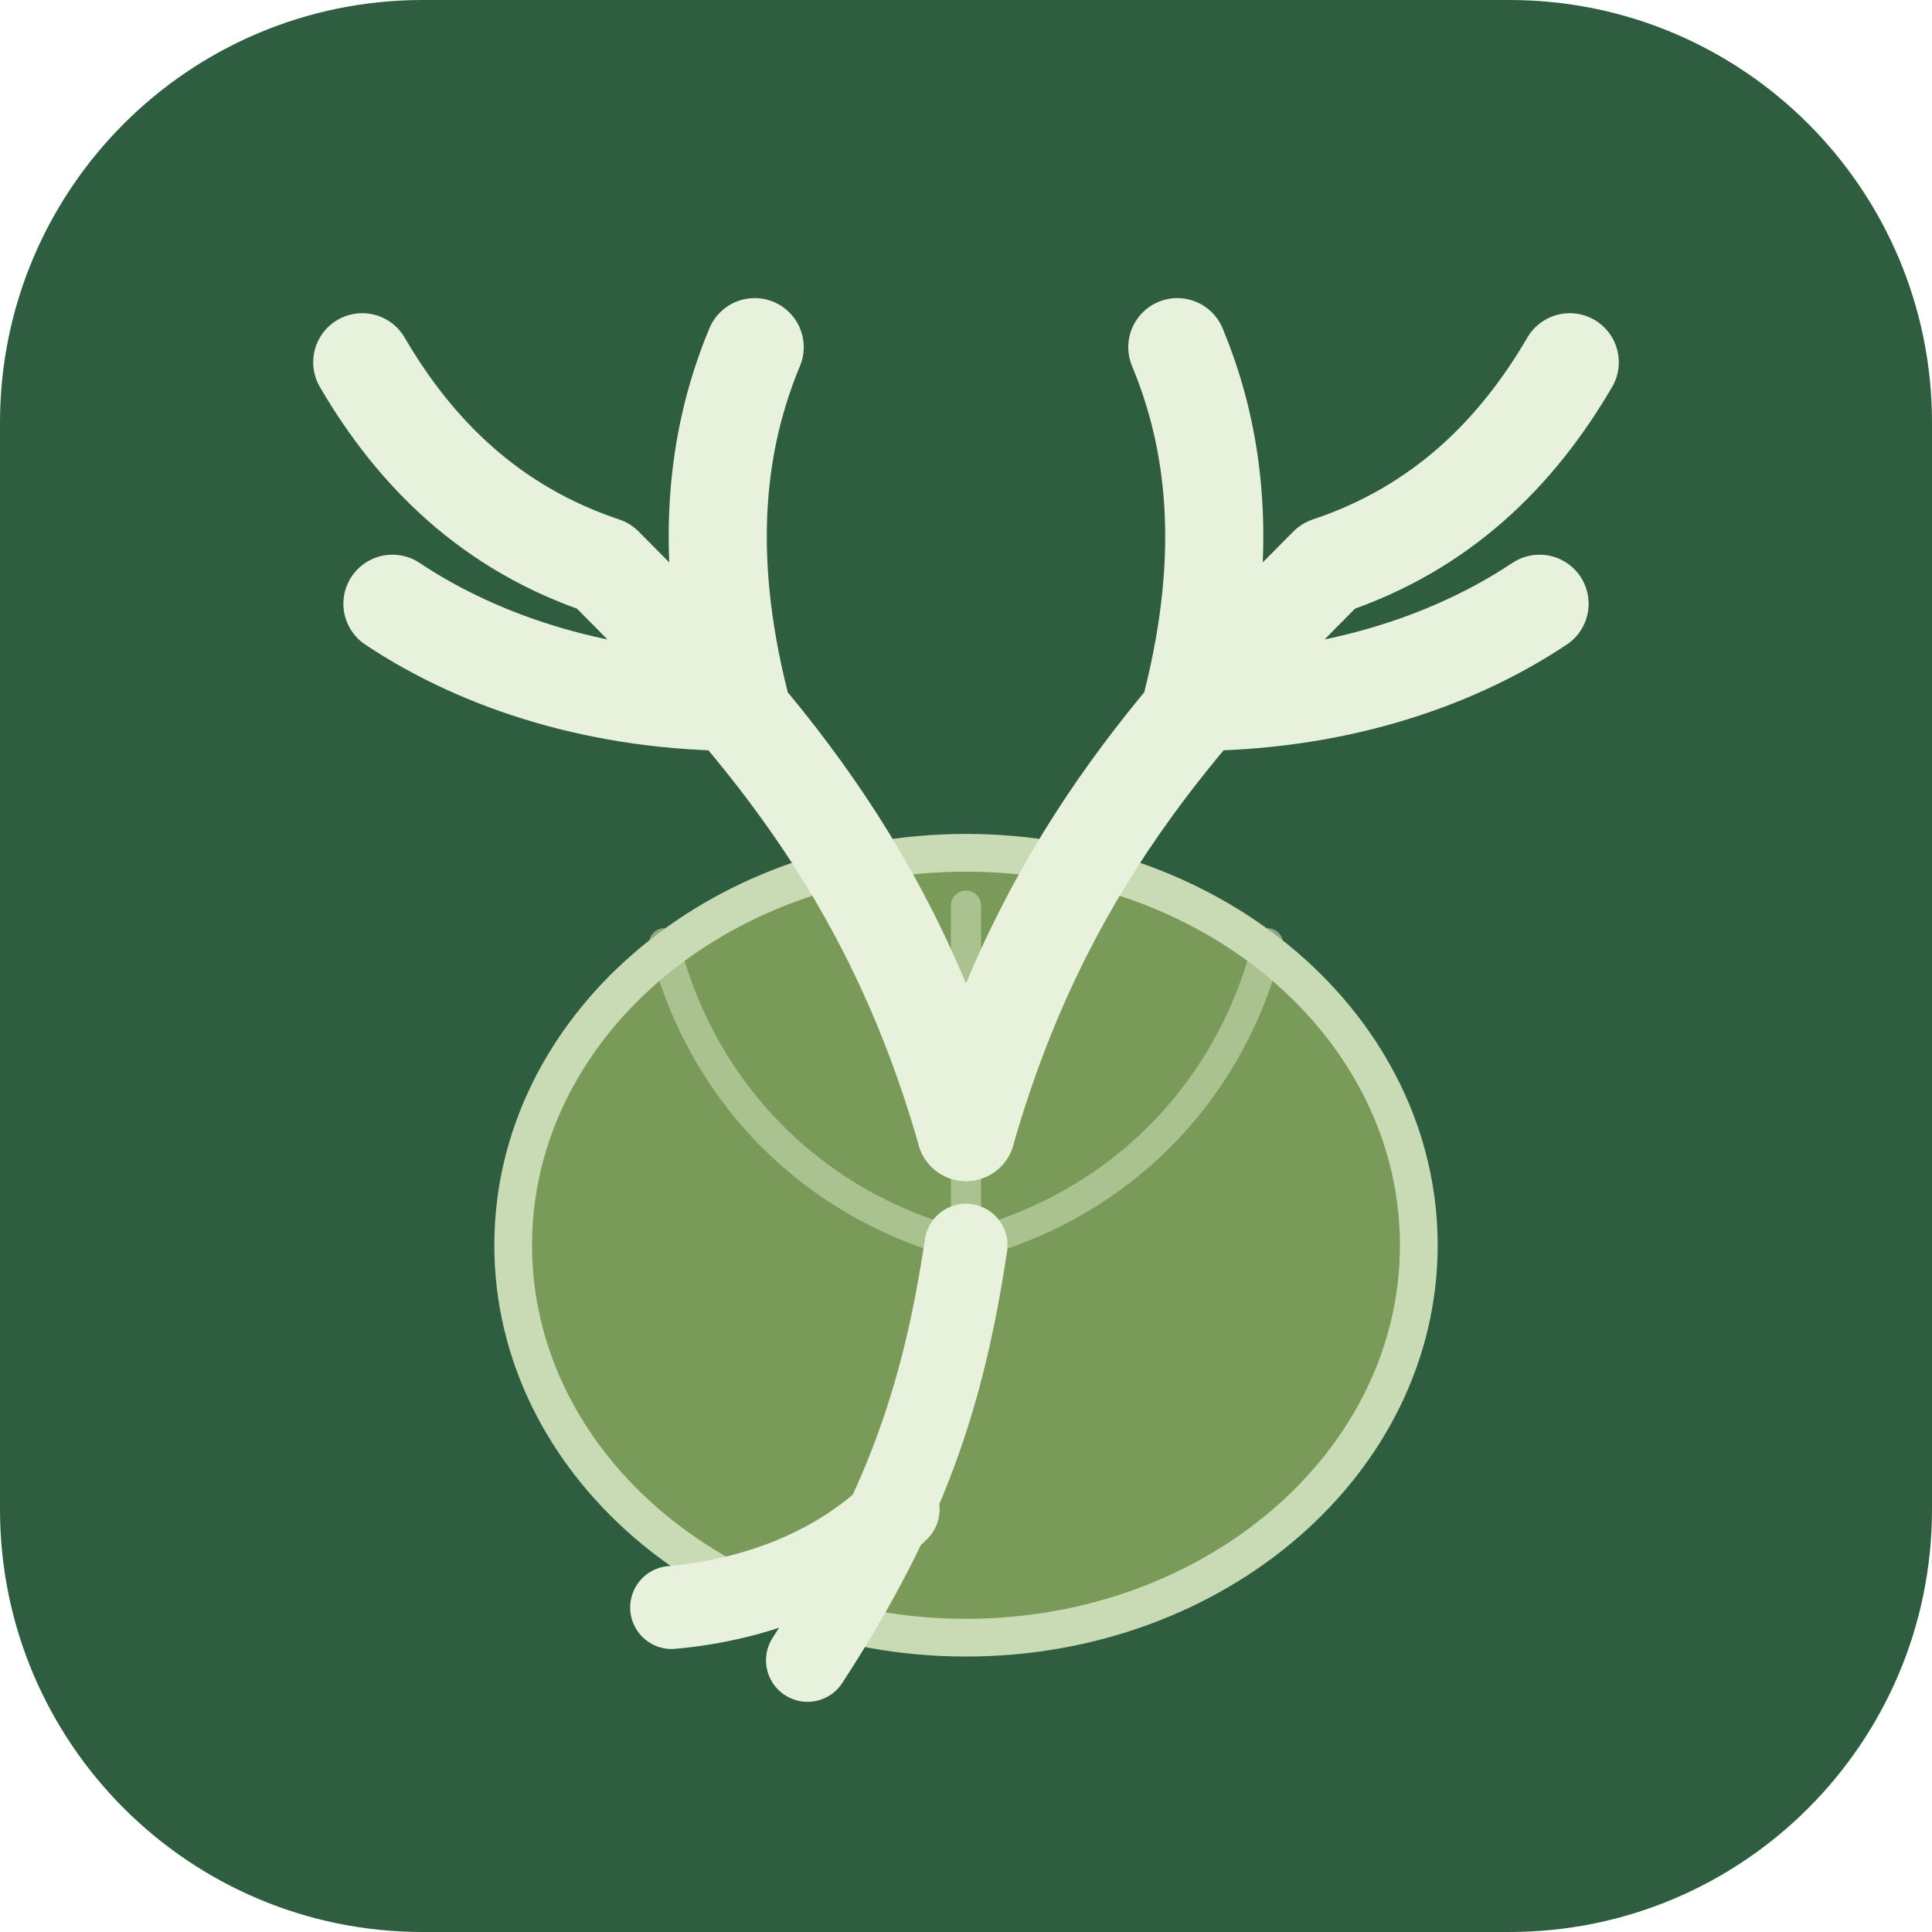
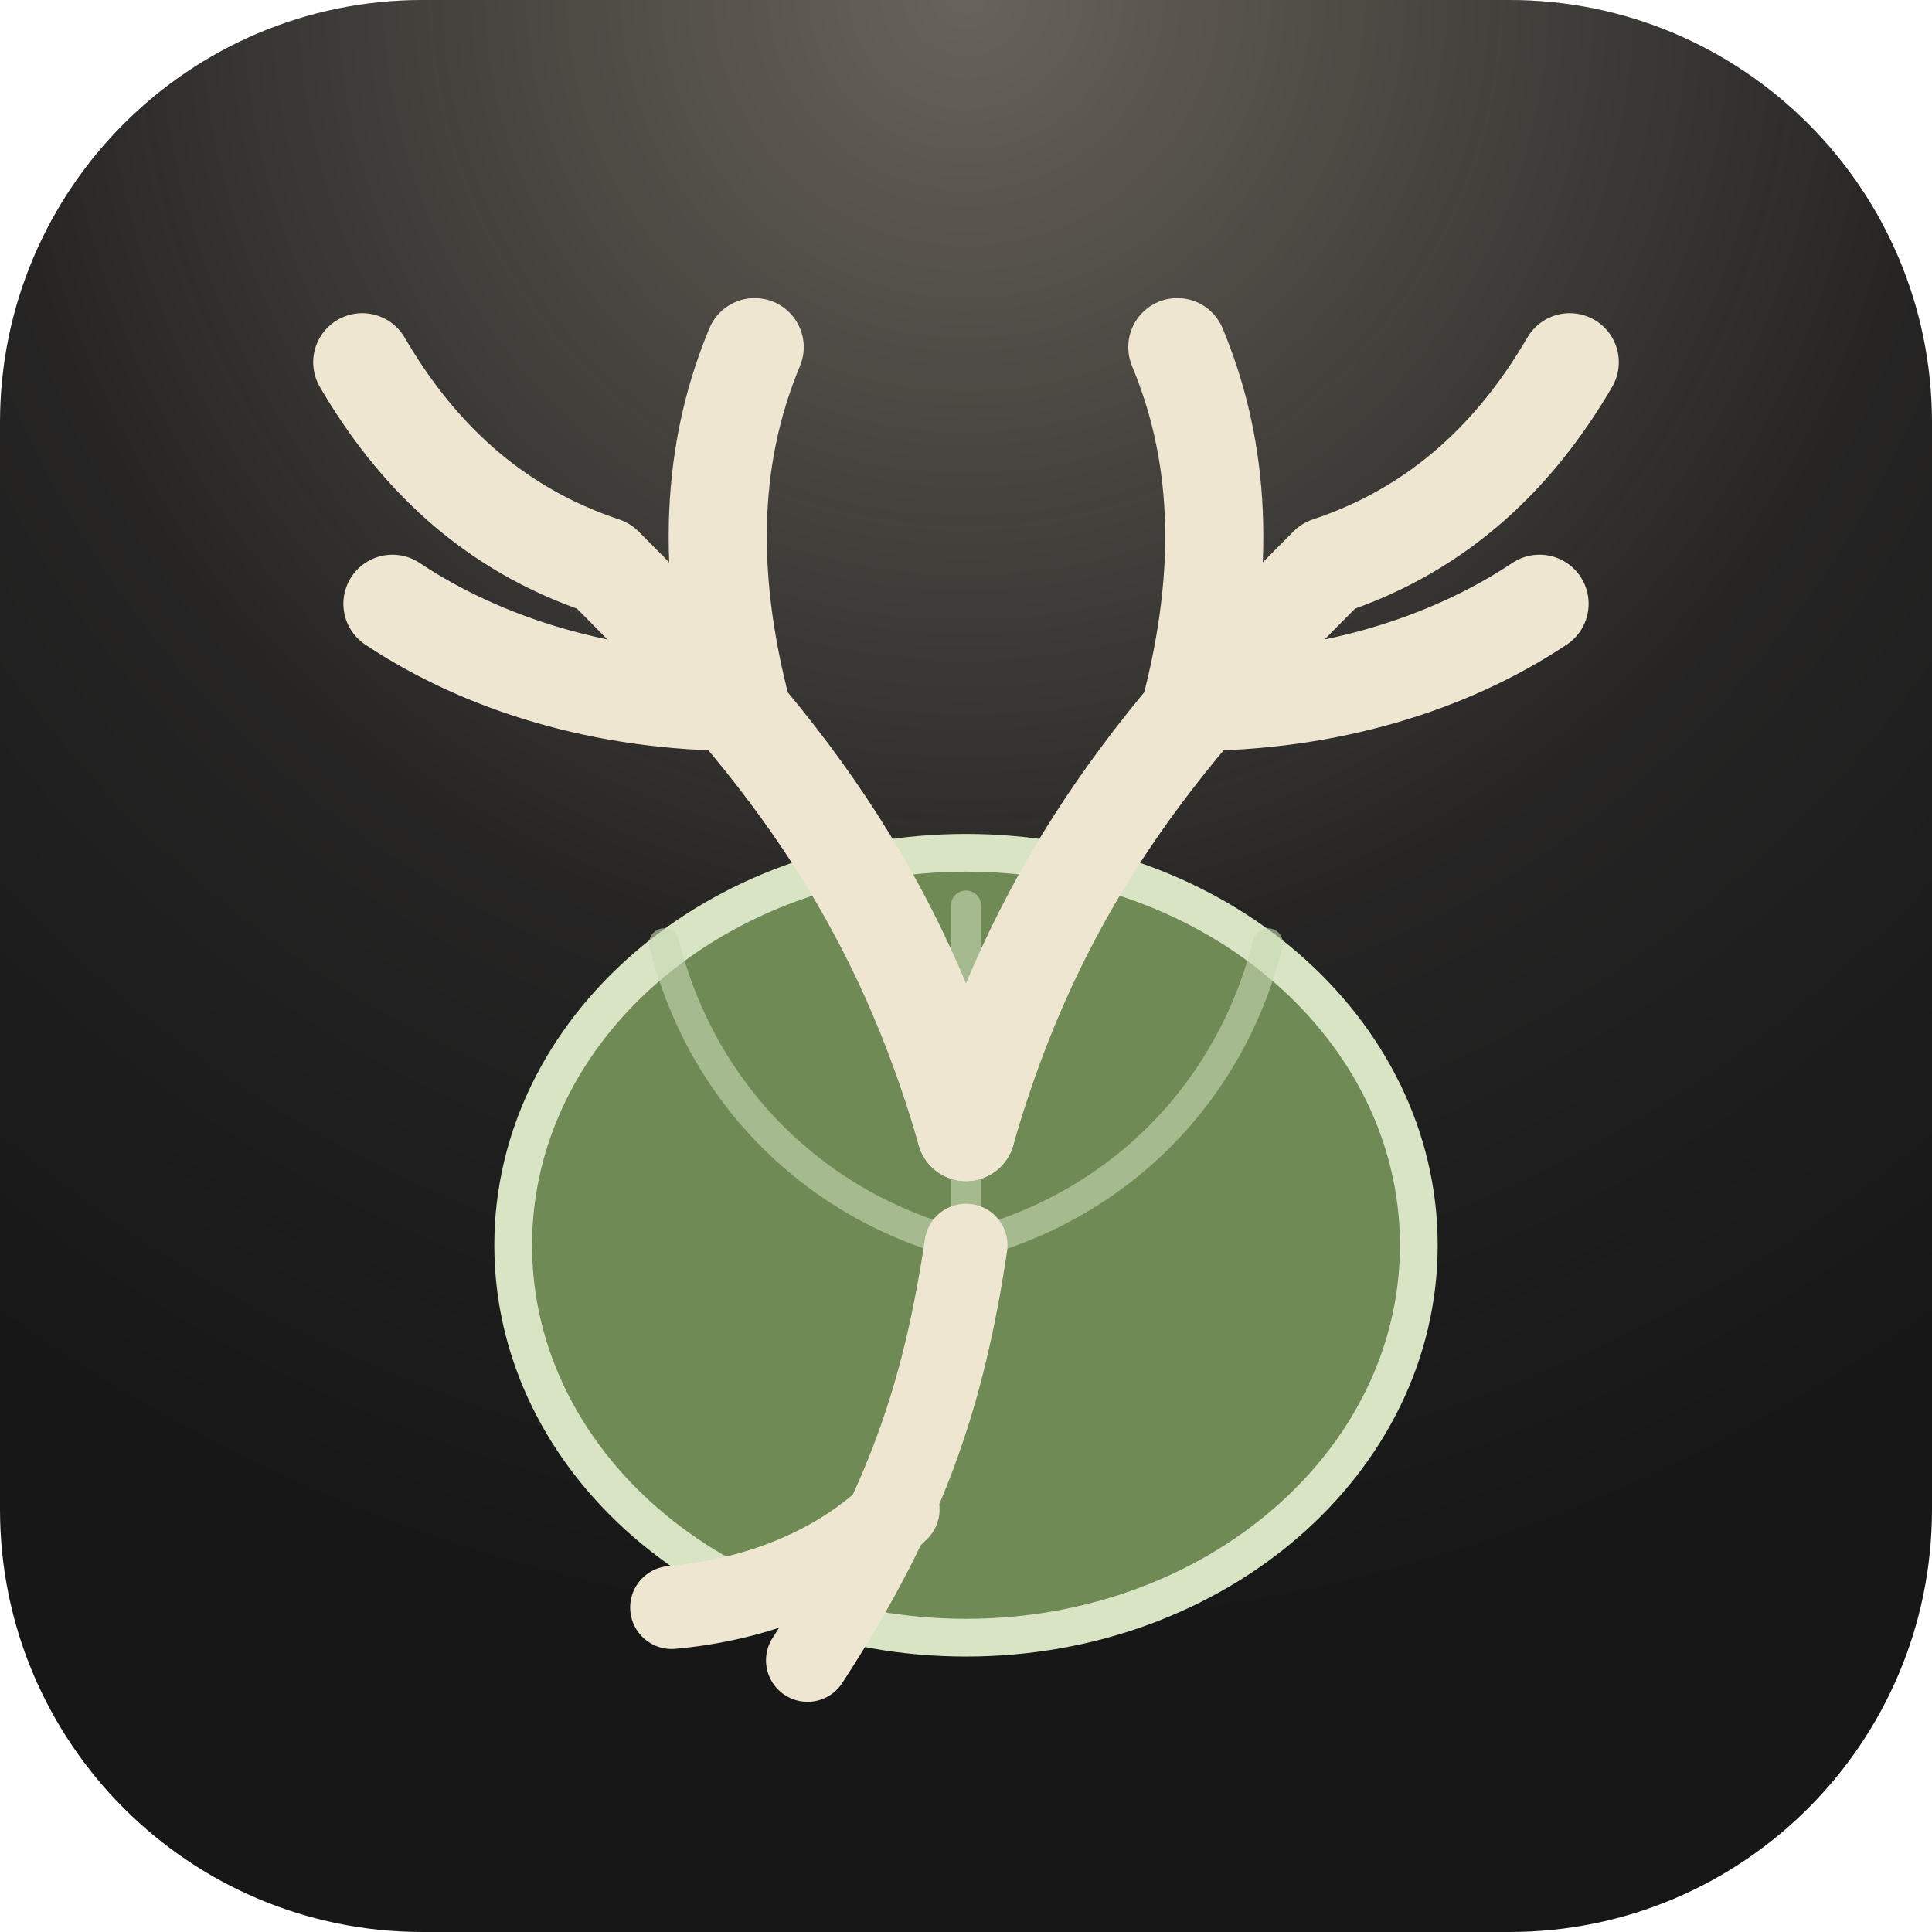
<svg xmlns="http://www.w3.org/2000/svg" viewBox="0 0 512 512">
-   <rect width="512" height="512" rx="112" fill="#2f5d3f" />
+   <defs>
+     <radialGradient id="spot" cx="50%" cy="0%" r="85%">
+       <stop offset="0" stop-color="#fff1d6" stop-opacity=".35" />
+       <stop offset=".6" stop-color="#fff1d6" stop-opacity=".06" />
+       <stop offset="1" stop-color="#fff1d6" stop-opacity="0" />
+     </radialGradient>
+   </defs>
+   <rect width="512" height="512" rx="112" fill="#171718" />
+   <rect width="512" height="512" rx="112" fill="url(#spot)" />
  <g fill="none" stroke-linecap="round" stroke-linejoin="round">
-     <ellipse cx="256" cy="330" rx="120" ry="104" fill="#7a9a5a" stroke="#c9dbb4" stroke-width="10" />
+     <ellipse cx="256" cy="330" rx="120" ry="104" fill="#6f8a55" stroke="#d8e4c4" stroke-width="10" />
    <path d="M256 330c-40-10-70-40-80-80M256 330c40-10 70-40 80-80M256 330v-90" stroke="#c9dbb4" stroke-width="8" opacity=".6" />
-     <path d="M256 300 C 236 230 200 190 160 150 M 196 186 C 186 146 190 116 200 92 M 160 150 C 130 140 110 120 96 96 M 196 186 C 160 186 128 176 104 160" stroke="#e8f1dc" stroke-width="26" />
-     <path d="M256 300 C 276 230 312 190 352 150 M 316 186 C 326 146 322 116 312 92 M 352 150 C 382 140 402 120 416 96 M 316 186 C 352 186 384 176 408 160" stroke="#e8f1dc" stroke-width="26" />
-     <path d="M256 330 C 250 370 240 400 214 440 M 238 400 C 222 416 200 424 178 426" stroke="#e8f1dc" stroke-width="22" />
+     <path d="M256 300 C 236 230 200 190 160 150 M 196 186 C 186 146 190 116 200 92 M 160 150 C 130 140 110 120 96 96 M 196 186 C 160 186 128 176 104 160" stroke="#efe6d2" stroke-width="26" />
+     <path d="M256 300 C 276 230 312 190 352 150 M 316 186 C 326 146 322 116 312 92 M 352 150 C 382 140 402 120 416 96 M 316 186 C 352 186 384 176 408 160" stroke="#efe6d2" stroke-width="26" />
+     <path d="M256 330 C 250 370 240 400 214 440 M 238 400 C 222 416 200 424 178 426" stroke="#efe6d2" stroke-width="22" />
  </g>
</svg>
